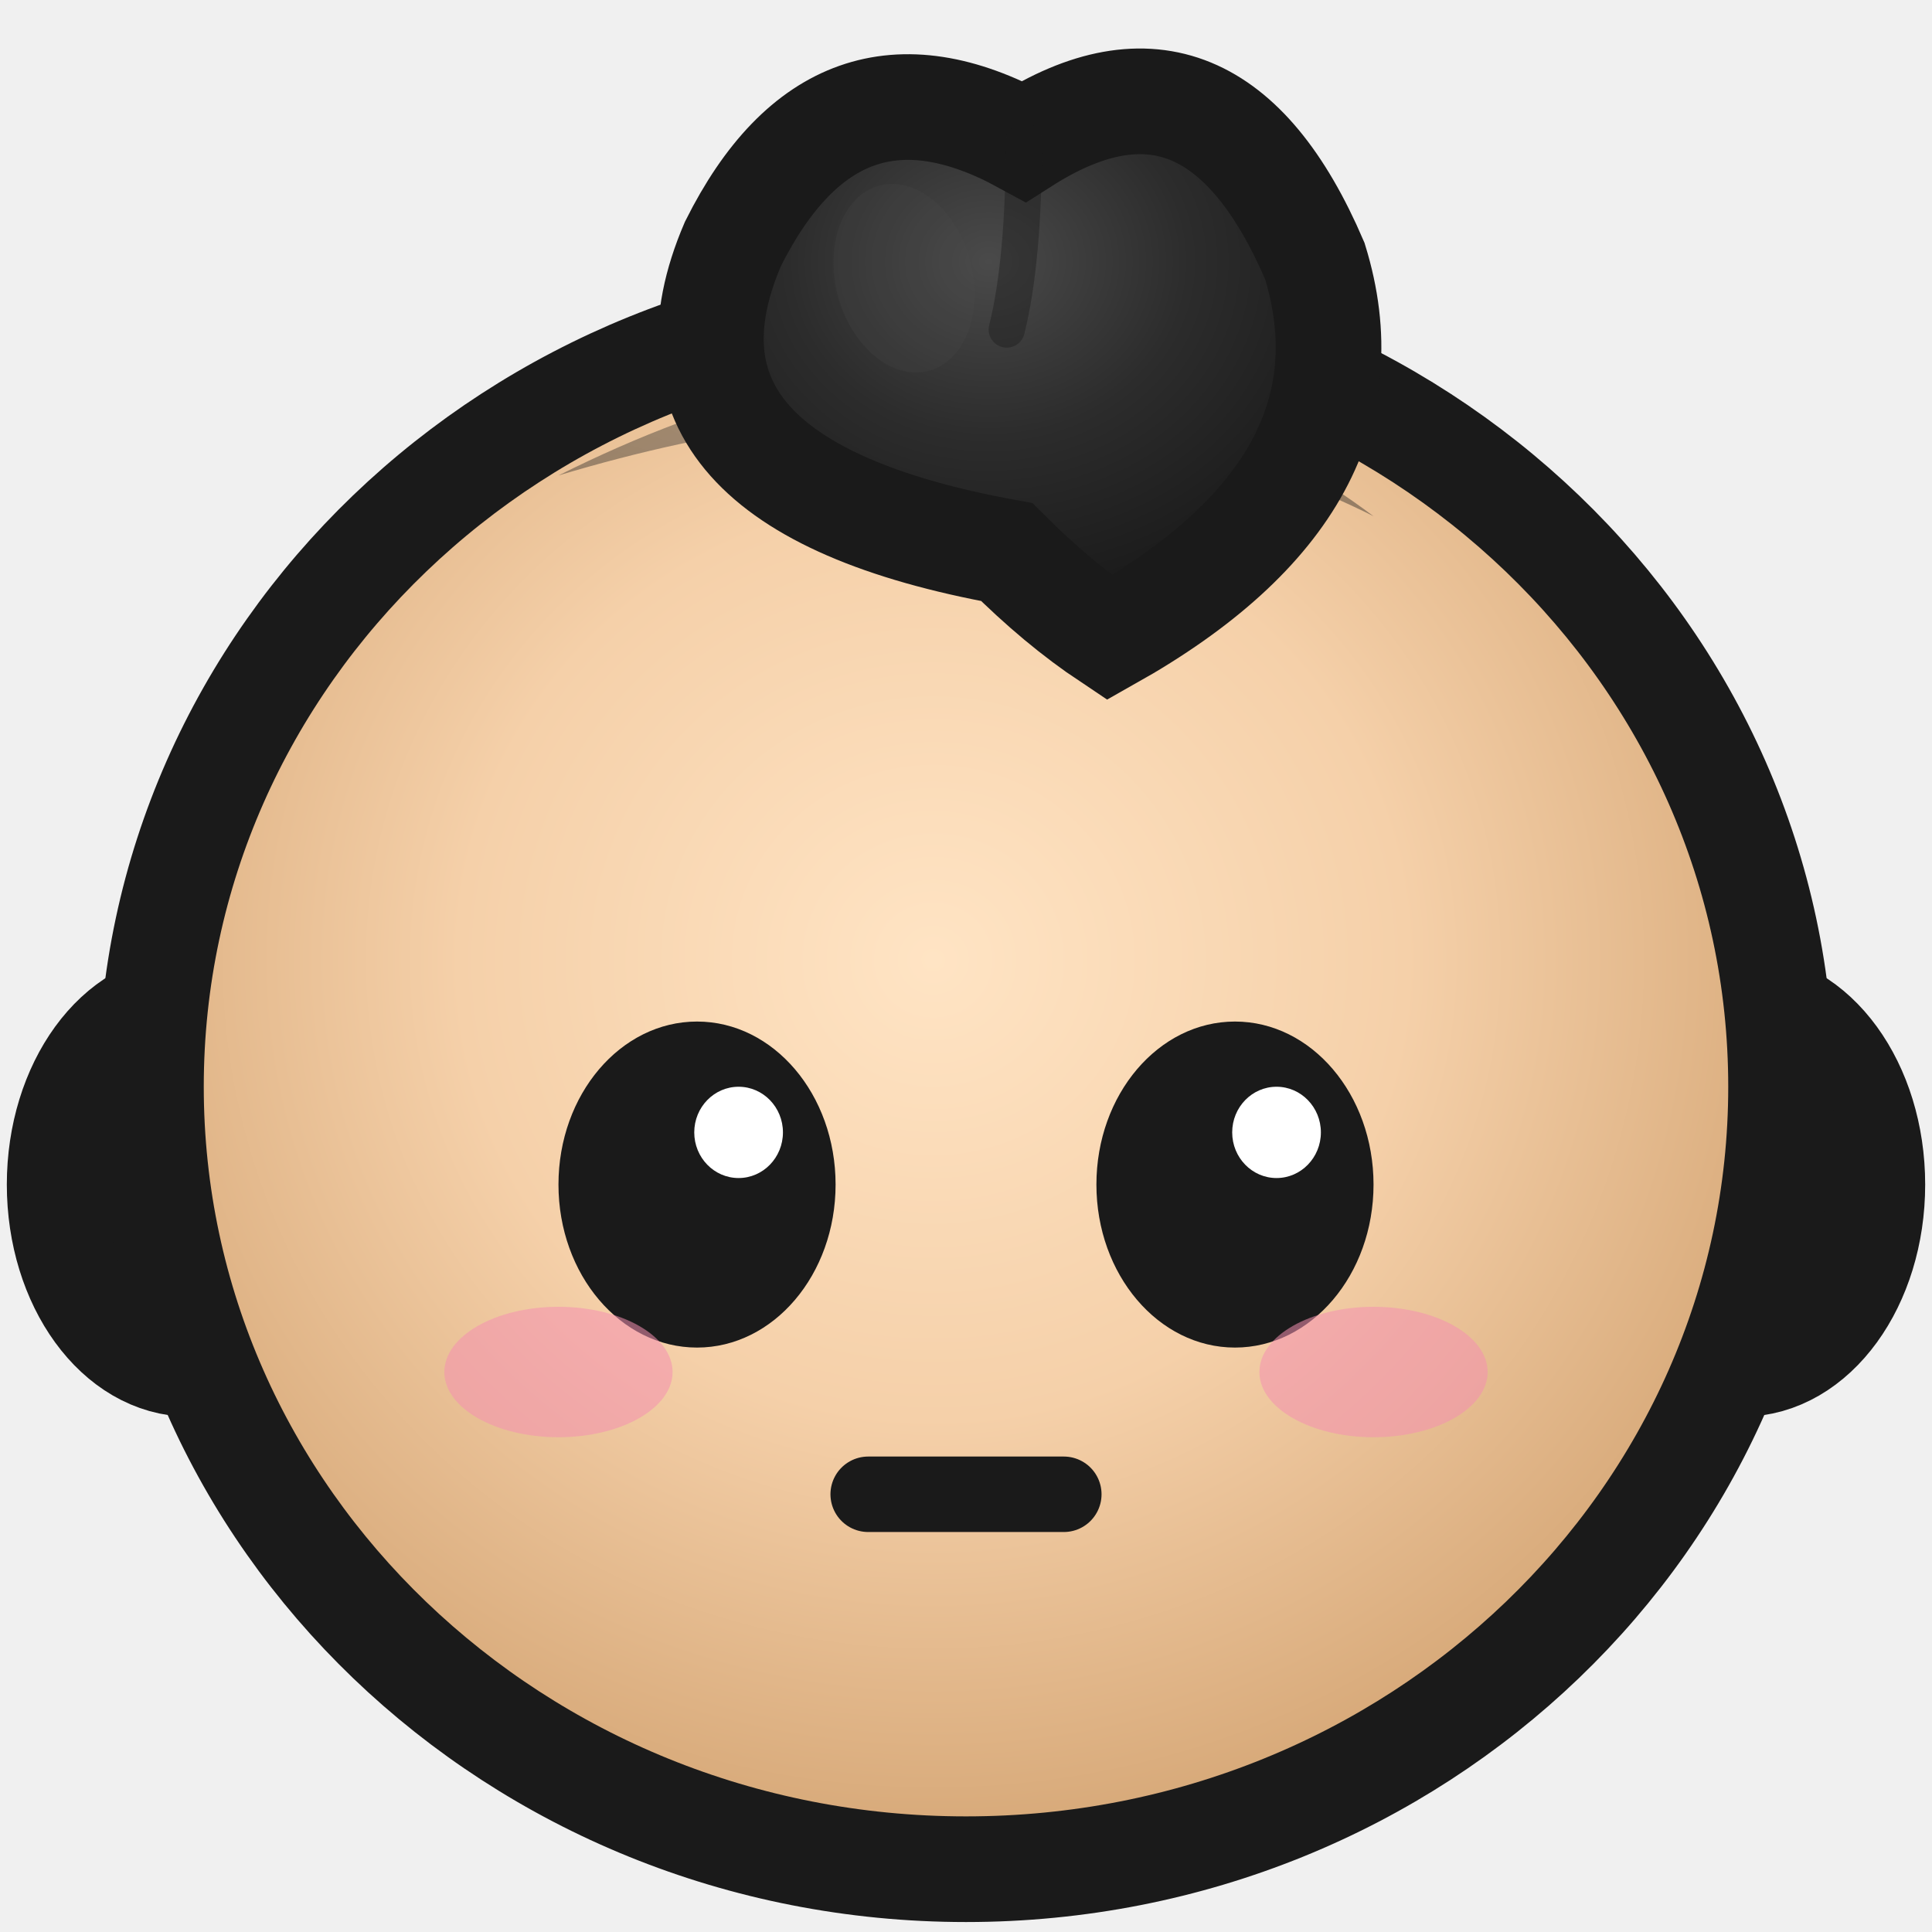
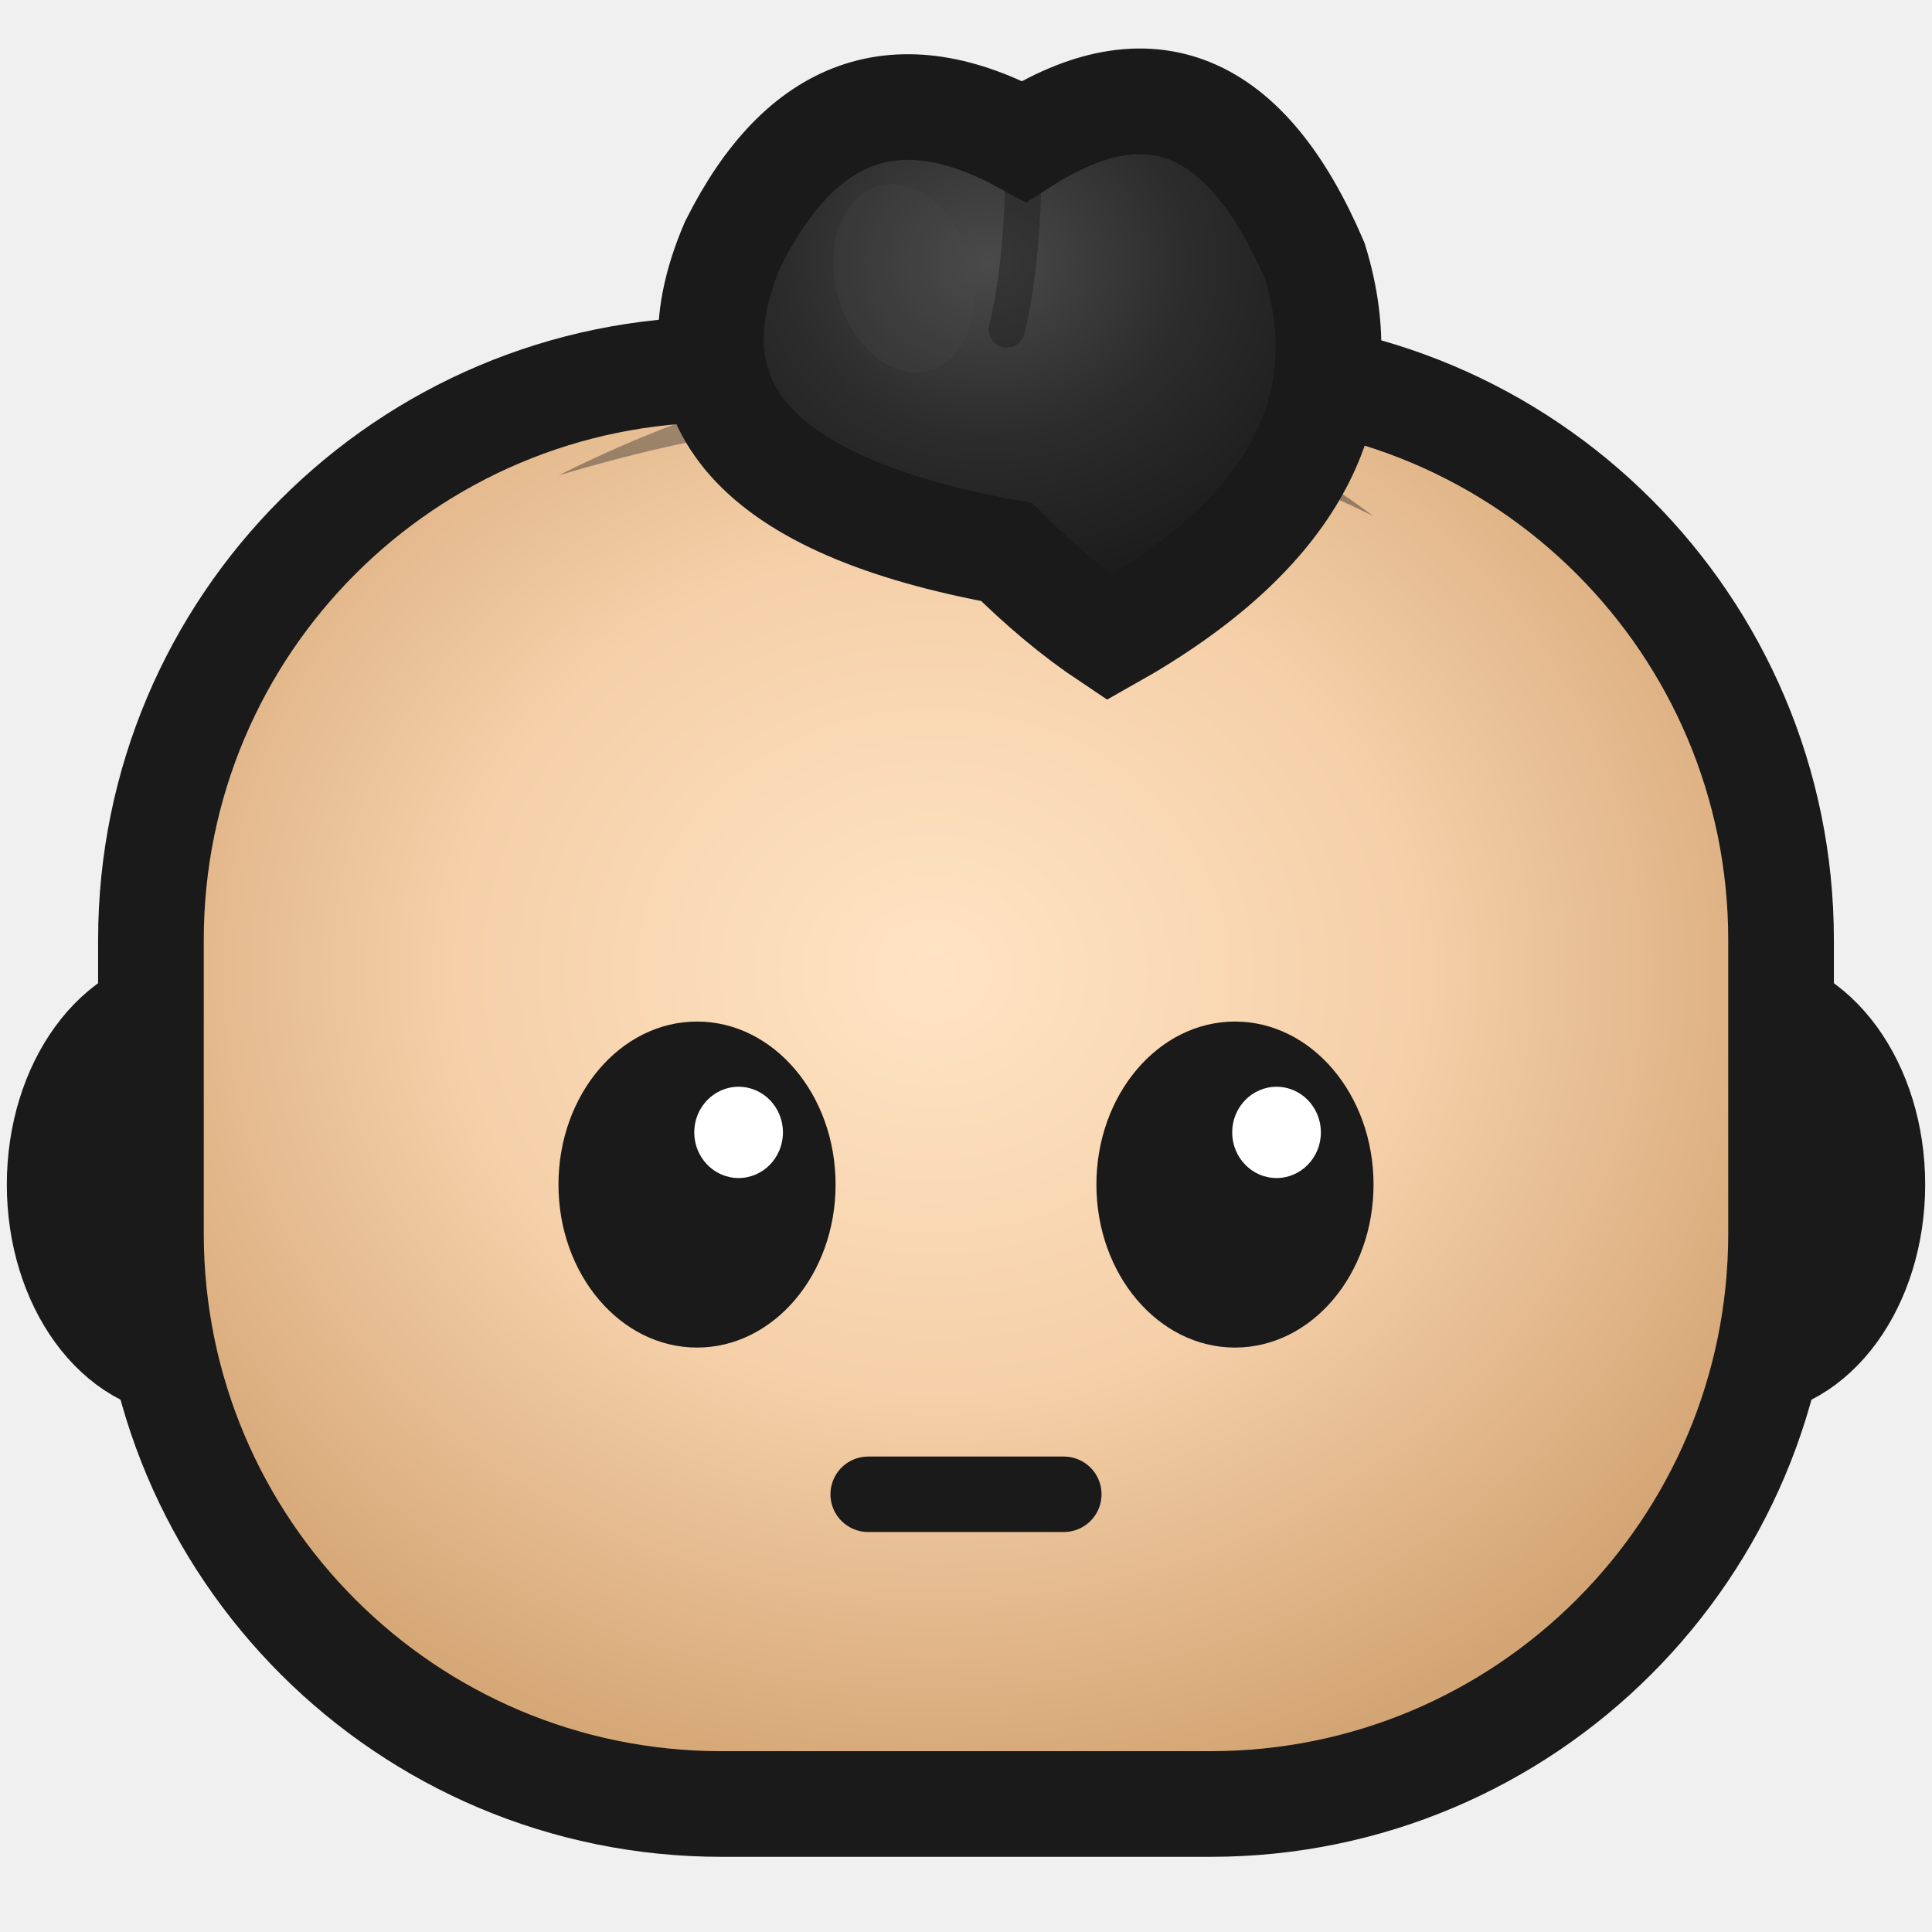
<svg xmlns="http://www.w3.org/2000/svg" viewBox="0 0 64 64" width="64" height="64" id="face_serious">
  <defs>
    <radialGradient id="headGrad" cx="48%" cy="42%" r="58%" fx="48%" fy="42%">
      <stop offset="0%" stop-color="#FFE4C4" />
      <stop offset="50%" stop-color="#F5D0A9" />
      <stop offset="100%" stop-color="#D4A574" />
    </radialGradient>
    <radialGradient id="headGradHair" cx="45%" cy="30%" r="65%" fx="45%" fy="30%">
      <stop offset="0%" stop-color="#4A4A4A" />
      <stop offset="50%" stop-color="#2C2C2C" />
      <stop offset="100%" stop-color="#1A1A1A" />
    </radialGradient>
  </defs>
  <ellipse cx="6.296" cy="39.24" rx="4.32" ry="5.94" fill="url(#headGrad)" stroke="#1A1A1A" stroke-width="3.5" />
  <ellipse cx="6.296" cy="39.24" rx="1.944" ry="3.267" fill="#D4A574" opacity="0.25" />
  <ellipse cx="57.704" cy="39.24" rx="4.32" ry="5.94" fill="url(#headGrad)" stroke="#1A1A1A" stroke-width="3.5" />
  <ellipse cx="57.704" cy="39.24" rx="1.944" ry="3.267" fill="#D4A574" opacity="0.25" />
-   <ellipse cx="32" cy="36" rx="27" ry="25.92" fill="url(#headGrad)" stroke="#1A1A1A" stroke-width="3.5" />
+   <rect x="5" y="12.24" width="54" height="47.52" rx="18.9" ry="18.9" fill="url(#headGrad)" stroke="#1A1A1A" stroke-width="3.5" />
  <path d="M18.5 15.75       Q 26.6 11.7, 33.35 12.24       Q 40.1 13.05, 45.5 17.1       Q 40.1 14.4, 33.35 13.86       Q 26.6 13.32, 18.5 15.75 Z" fill="url(#headGradHair)" opacity="0.4" />
  <path d="       M33.35 18.288       Q 20.876 16.02,         24.278 8.082       Q 27.68 1.278,         33.917 4.68       Q 40.154 0.711,         43.556 8.649       Q 45.824 16.02,         36.752 21.123       Q 35.051 19.989,         33.35 18.288 Z" fill="url(#headGradHair)" stroke="#1A1A1A" stroke-width="3.5" />
  <path d="M33.917 4.68       Q 33.917 8.649,         33.35 10.917" fill="none" stroke="#1A1A1A" stroke-width="1.2" stroke-linecap="round" opacity="0.4" />
  <ellipse cx="29.948" cy="9.216" rx="2.268" ry="3.175" fill="#4A4A4A" opacity="0.2" transform="rotate(-15 29.948 9.216)" />
  <ellipse cx="23.09" cy="39.24" rx="4.59" ry="5.4" fill="#1A1A1A" />
  <ellipse cx="24.467" cy="37.512" rx="1.469" ry="1.512" fill="#FFFFFF" />
  <ellipse cx="40.91" cy="39.24" rx="4.59" ry="5.4" fill="#1A1A1A" />
  <ellipse cx="42.287" cy="37.512" rx="1.469" ry="1.512" fill="#FFFFFF" />
-   <ellipse cx="18.5" cy="45.45" rx="3.78" ry="2.16" fill="#F48FB1" opacity="0.55" />
-   <ellipse cx="45.5" cy="45.45" rx="3.78" ry="2.16" fill="#F48FB1" opacity="0.55" />
  <line x1="28.76" y1="49.5" x2="35.24" y2="49.5" stroke="#1A1A1A" stroke-width="2.5" stroke-linecap="round" />
</svg>
